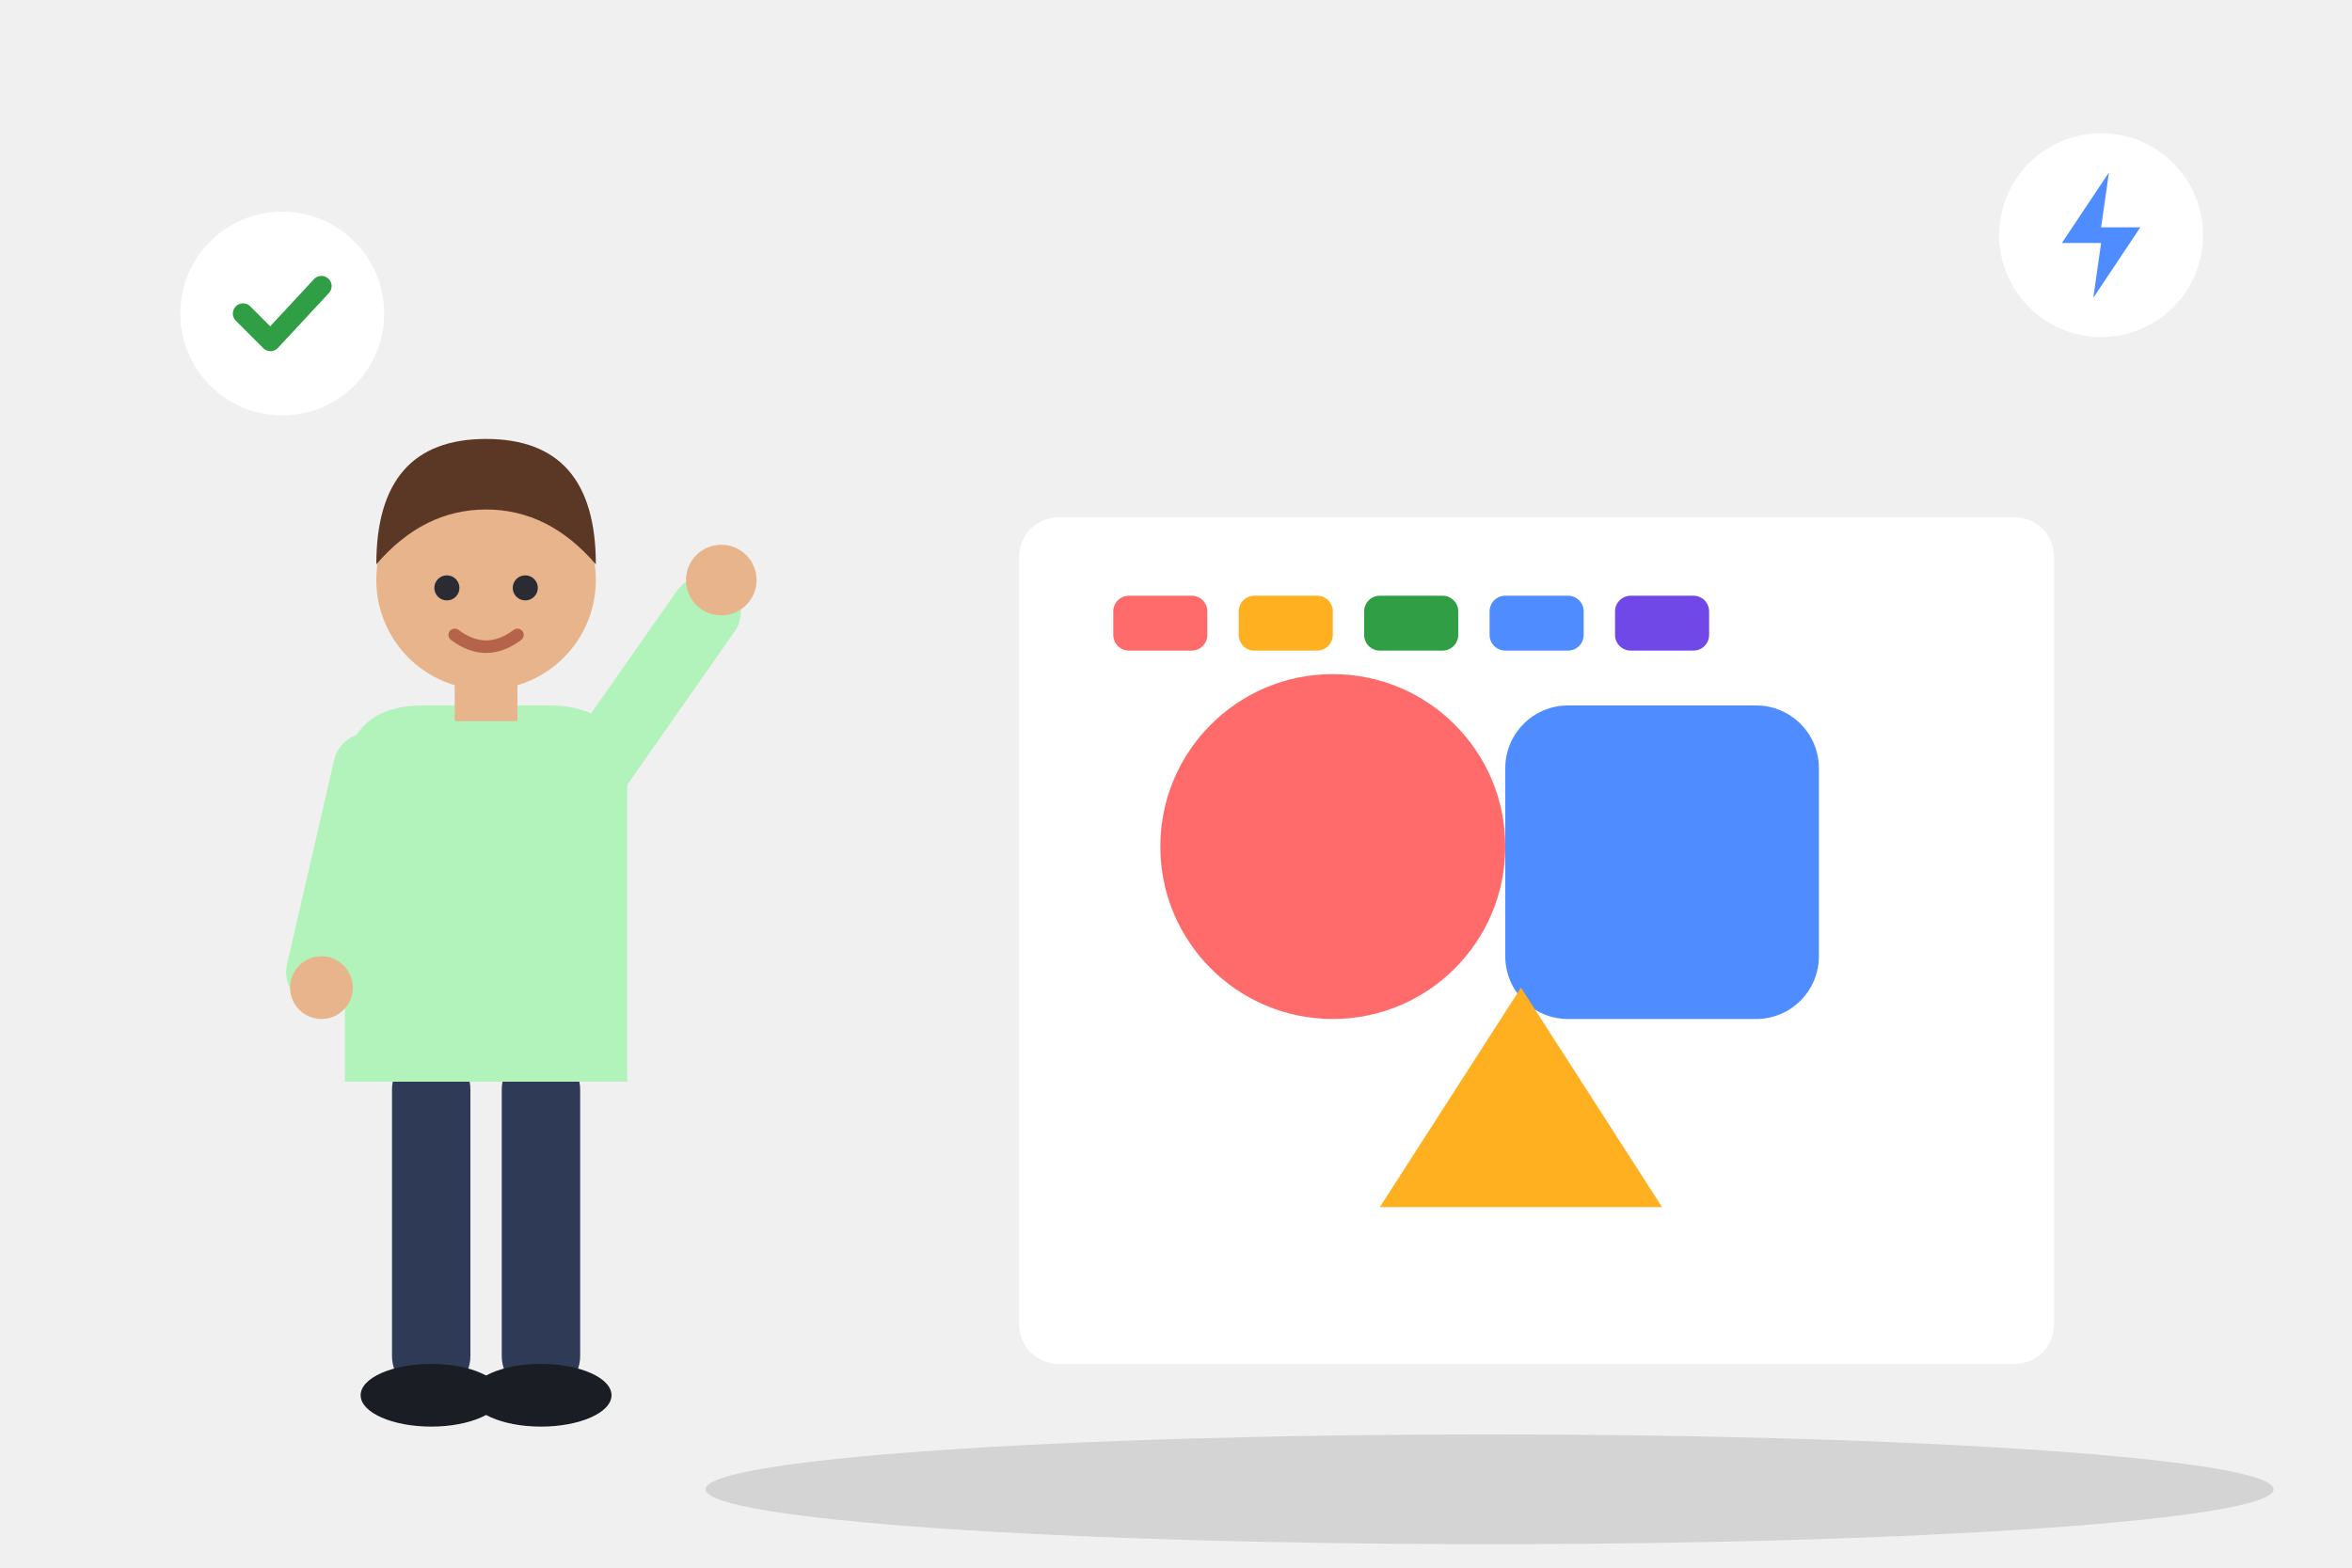
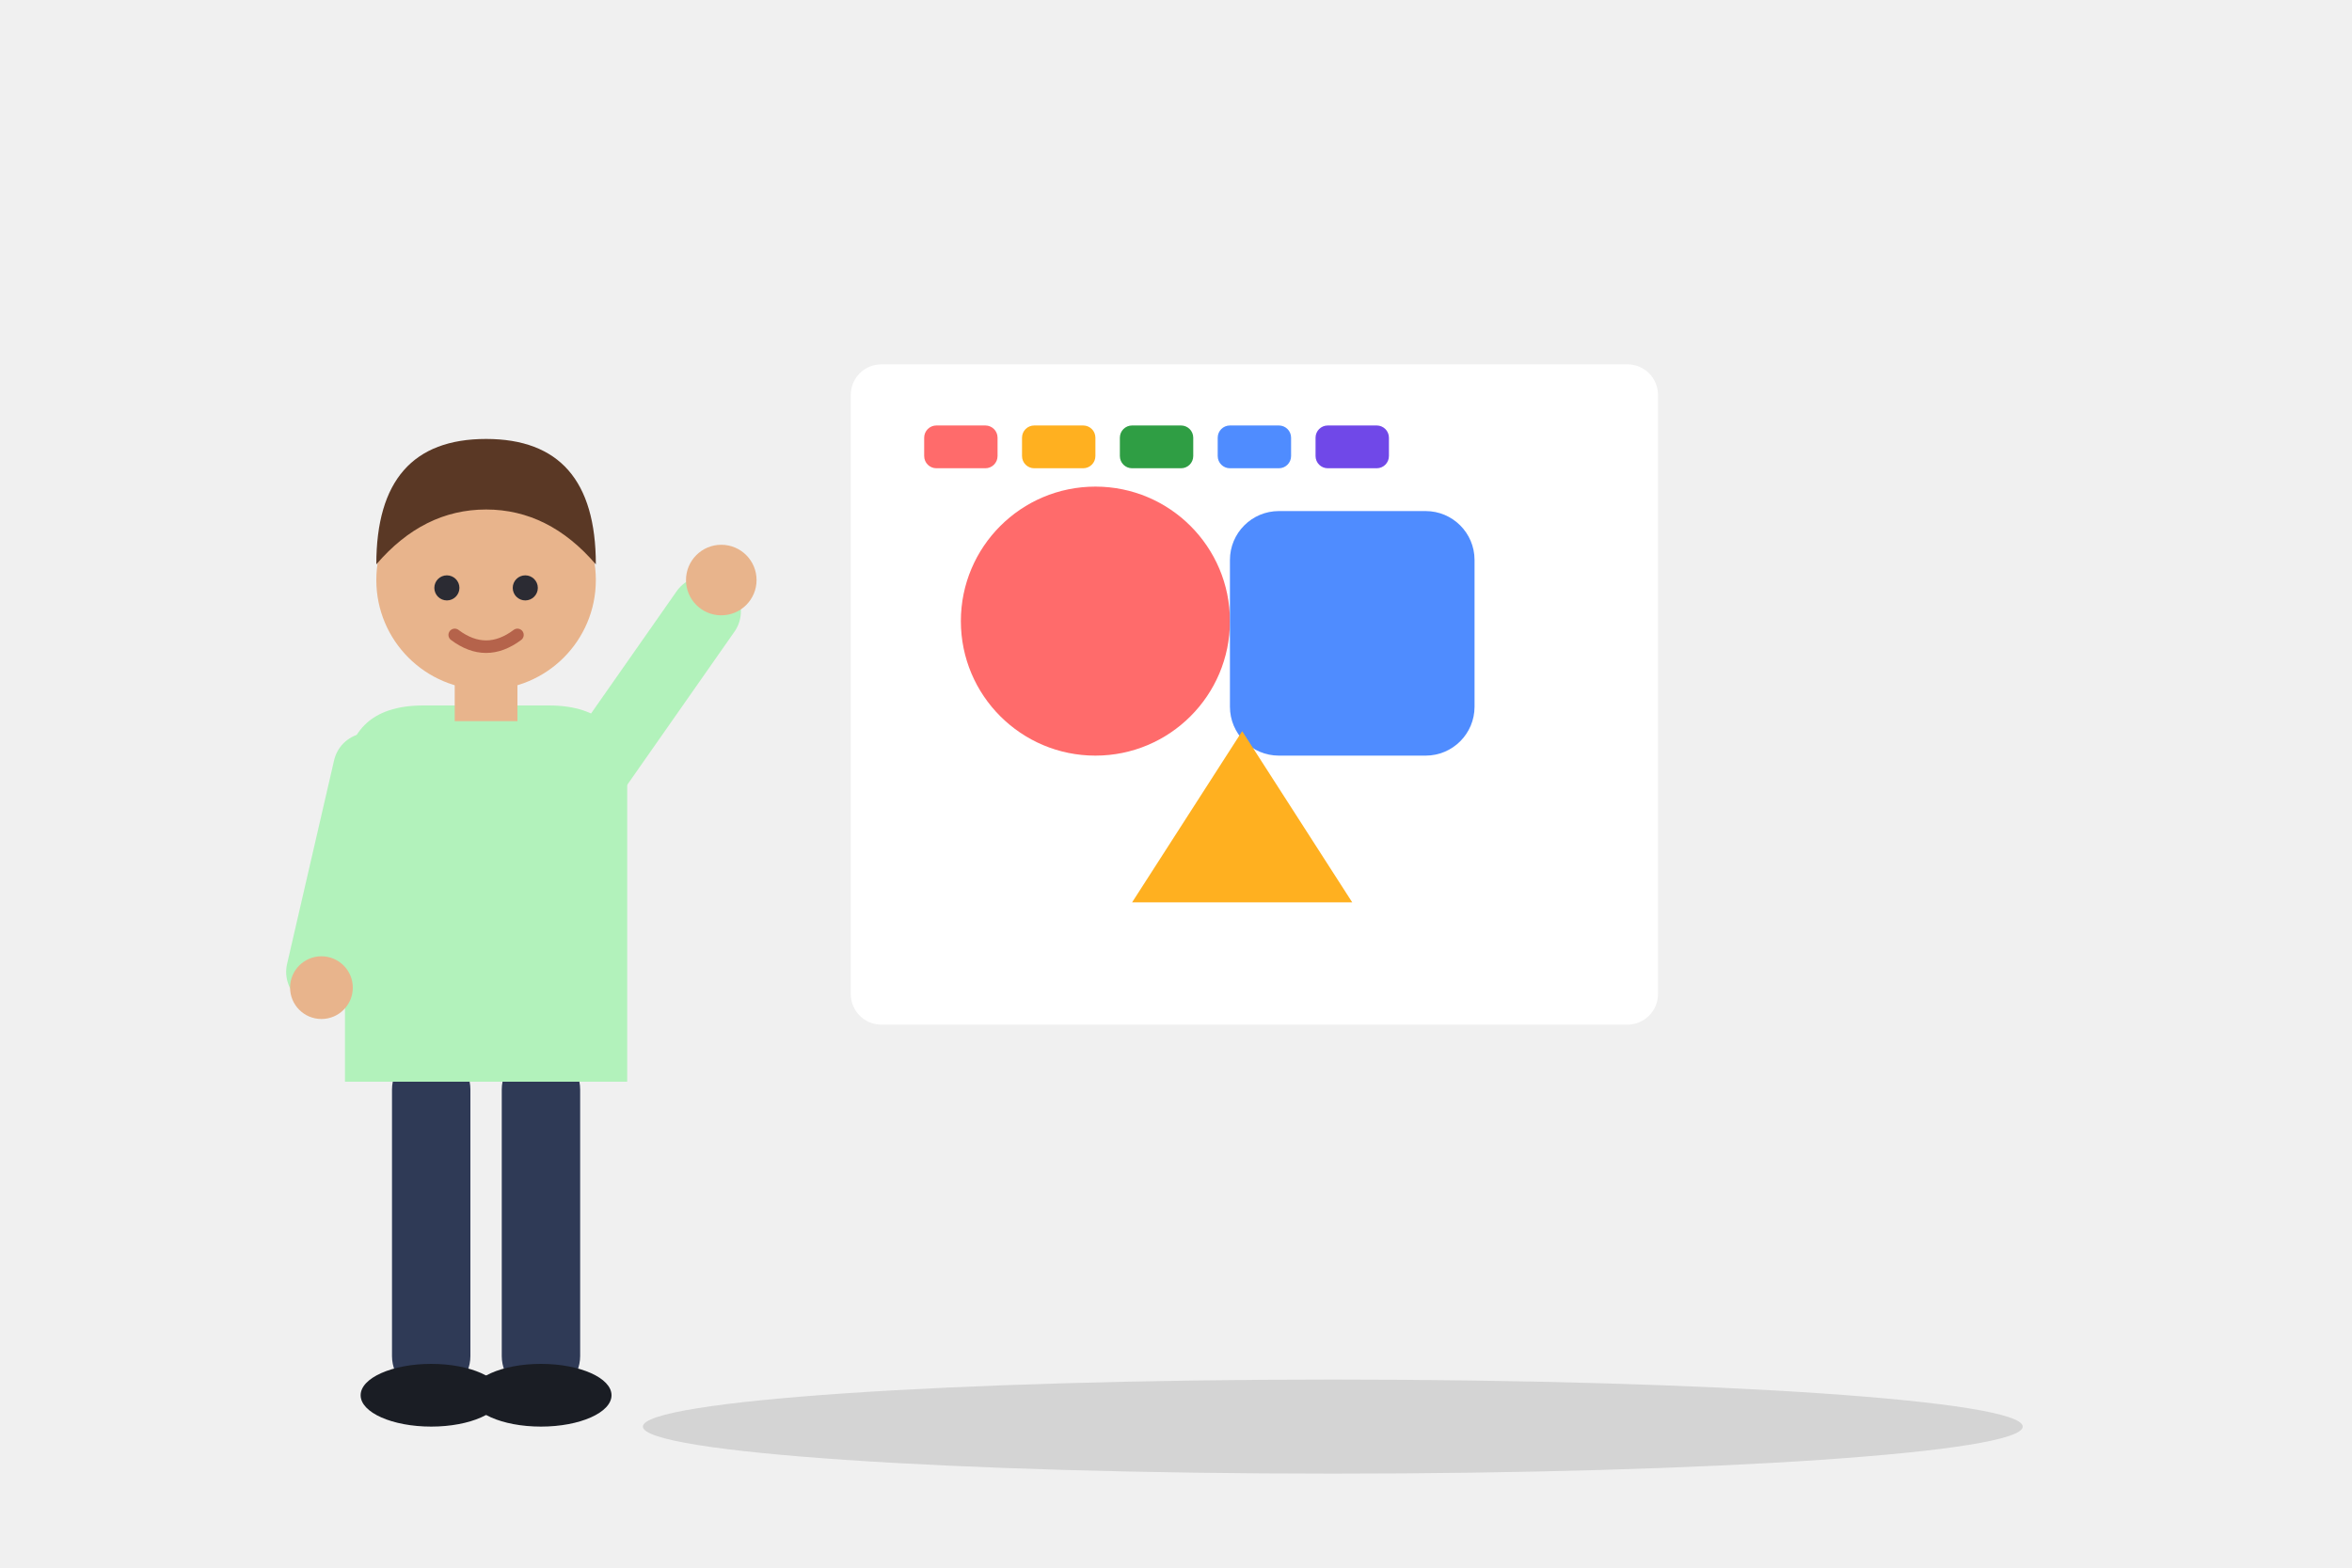
<svg xmlns="http://www.w3.org/2000/svg" viewBox="0 0 300 200" width="300" height="200">
-   <ellipse cx="190" cy="190" rx="100" ry="7" fill="#000" opacity=".12" />
-   <g transform="translate(96 50)">
+   <ellipse cx="170" cy="182" rx="88" ry="6" fill="#000" opacity=".12" />
+   <g transform="translate(82 34) scale(.78)">
    <g>
      <rect x="34" y="16" width="132" height="108" rx="5" fill="#fff" />
      <circle cx="74" cy="58" r="22" fill="#FF6B6B" />
      <rect x="96" y="40" width="40" height="40" rx="8" fill="#4F8CFF" />
      <path d="M80 104l18-28 18 28z" fill="#FFB020" />
      <rect x="46" y="26" width="12" height="7" rx="2" fill="#FF6B6B" />
      <rect x="62" y="26" width="12" height="7" rx="2" fill="#FFB020" />
      <rect x="78" y="26" width="12" height="7" rx="2" fill="#2F9E44" />
      <rect x="94" y="26" width="12" height="7" rx="2" fill="#4F8CFF" />
      <rect x="110" y="26" width="12" height="7" rx="2" fill="#7048E8" />
    </g>
  </g>
  <rect x="50" y="134" width="10" height="44" rx="5" fill="#2F3A56" />
  <rect x="64" y="134" width="10" height="44" rx="5" fill="#2F3A56" />
  <ellipse cx="55" cy="178" rx="9" ry="4" fill="#1A1D24" />
  <ellipse cx="69" cy="178" rx="9" ry="4" fill="#1A1D24" />
  <path d="M44 100q0-10 10-10h16q10 0 10 10v38h-36z" fill="#B2F2BB" />
  <rect x="58" y="84" width="8" height="8" fill="#E8B48C" />
  <circle cx="62" cy="74" r="14" fill="#E8B48C" />
  <path d="M48 72q0-16 14-16t14 16q-6-7-14-7t-14 7z" fill="#5A3825" />
  <circle cx="57" cy="75" r="1.6" fill="#2B2B33" />
  <circle cx="67" cy="75" r="1.6" fill="#2B2B33" />
  <path d="M58 81q4 3 8 0" fill="none" stroke="#B5634B" stroke-width="1.6" stroke-linecap="round" />
  <path d="M76 98l14-20" stroke="#B2F2BB" stroke-width="9" stroke-linecap="round" />
  <circle cx="92" cy="74" r="4.5" fill="#E8B48C" />
  <path d="M47 98l-6 26" stroke="#B2F2BB" stroke-width="9" stroke-linecap="round" />
  <circle cx="41" cy="126" r="4" fill="#E8B48C" />
-   <circle cx="36" cy="40" r="13" fill="#fff" />
-   <path d="M31 40l3.5 3.5 6.5-7" fill="none" stroke="#2F9E44" stroke-width="2.6" stroke-linecap="round" stroke-linejoin="round" />
-   <circle cx="268" cy="30" r="13" fill="#fff" />
-   <path d="M269 22l-6 9h5l-1 7 6-9h-5z" fill="#4F8CFF" />
</svg>
